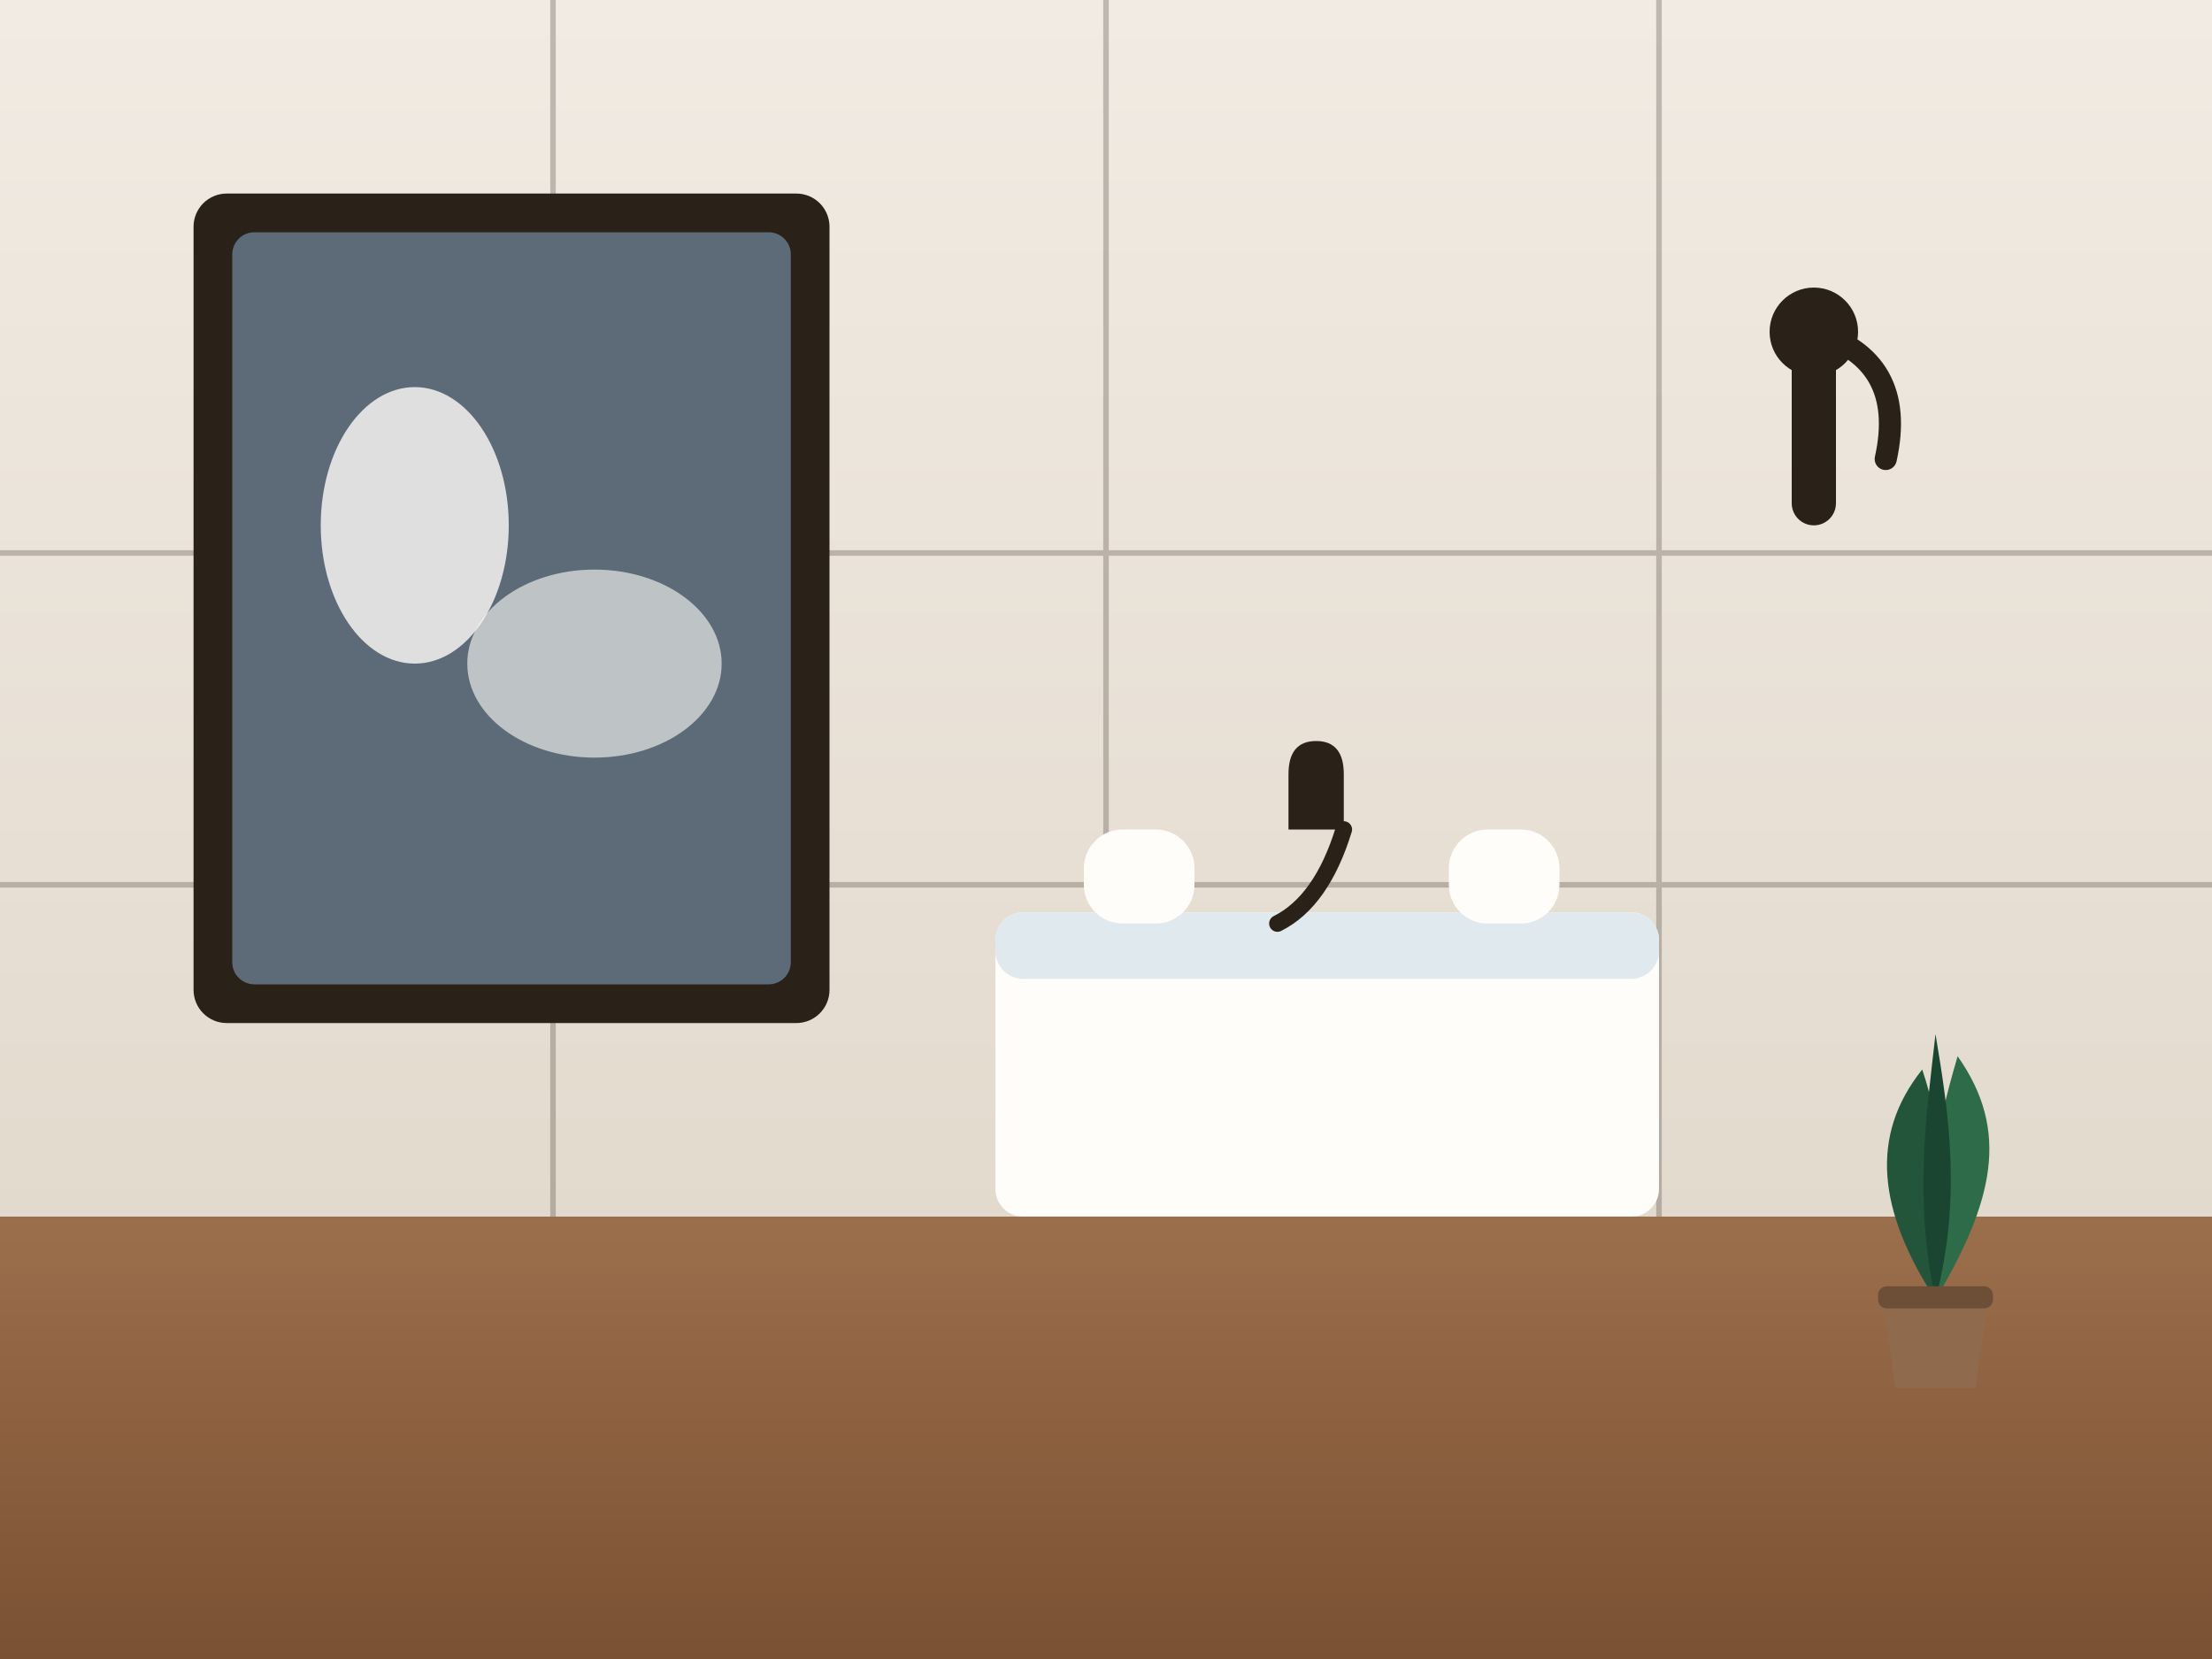
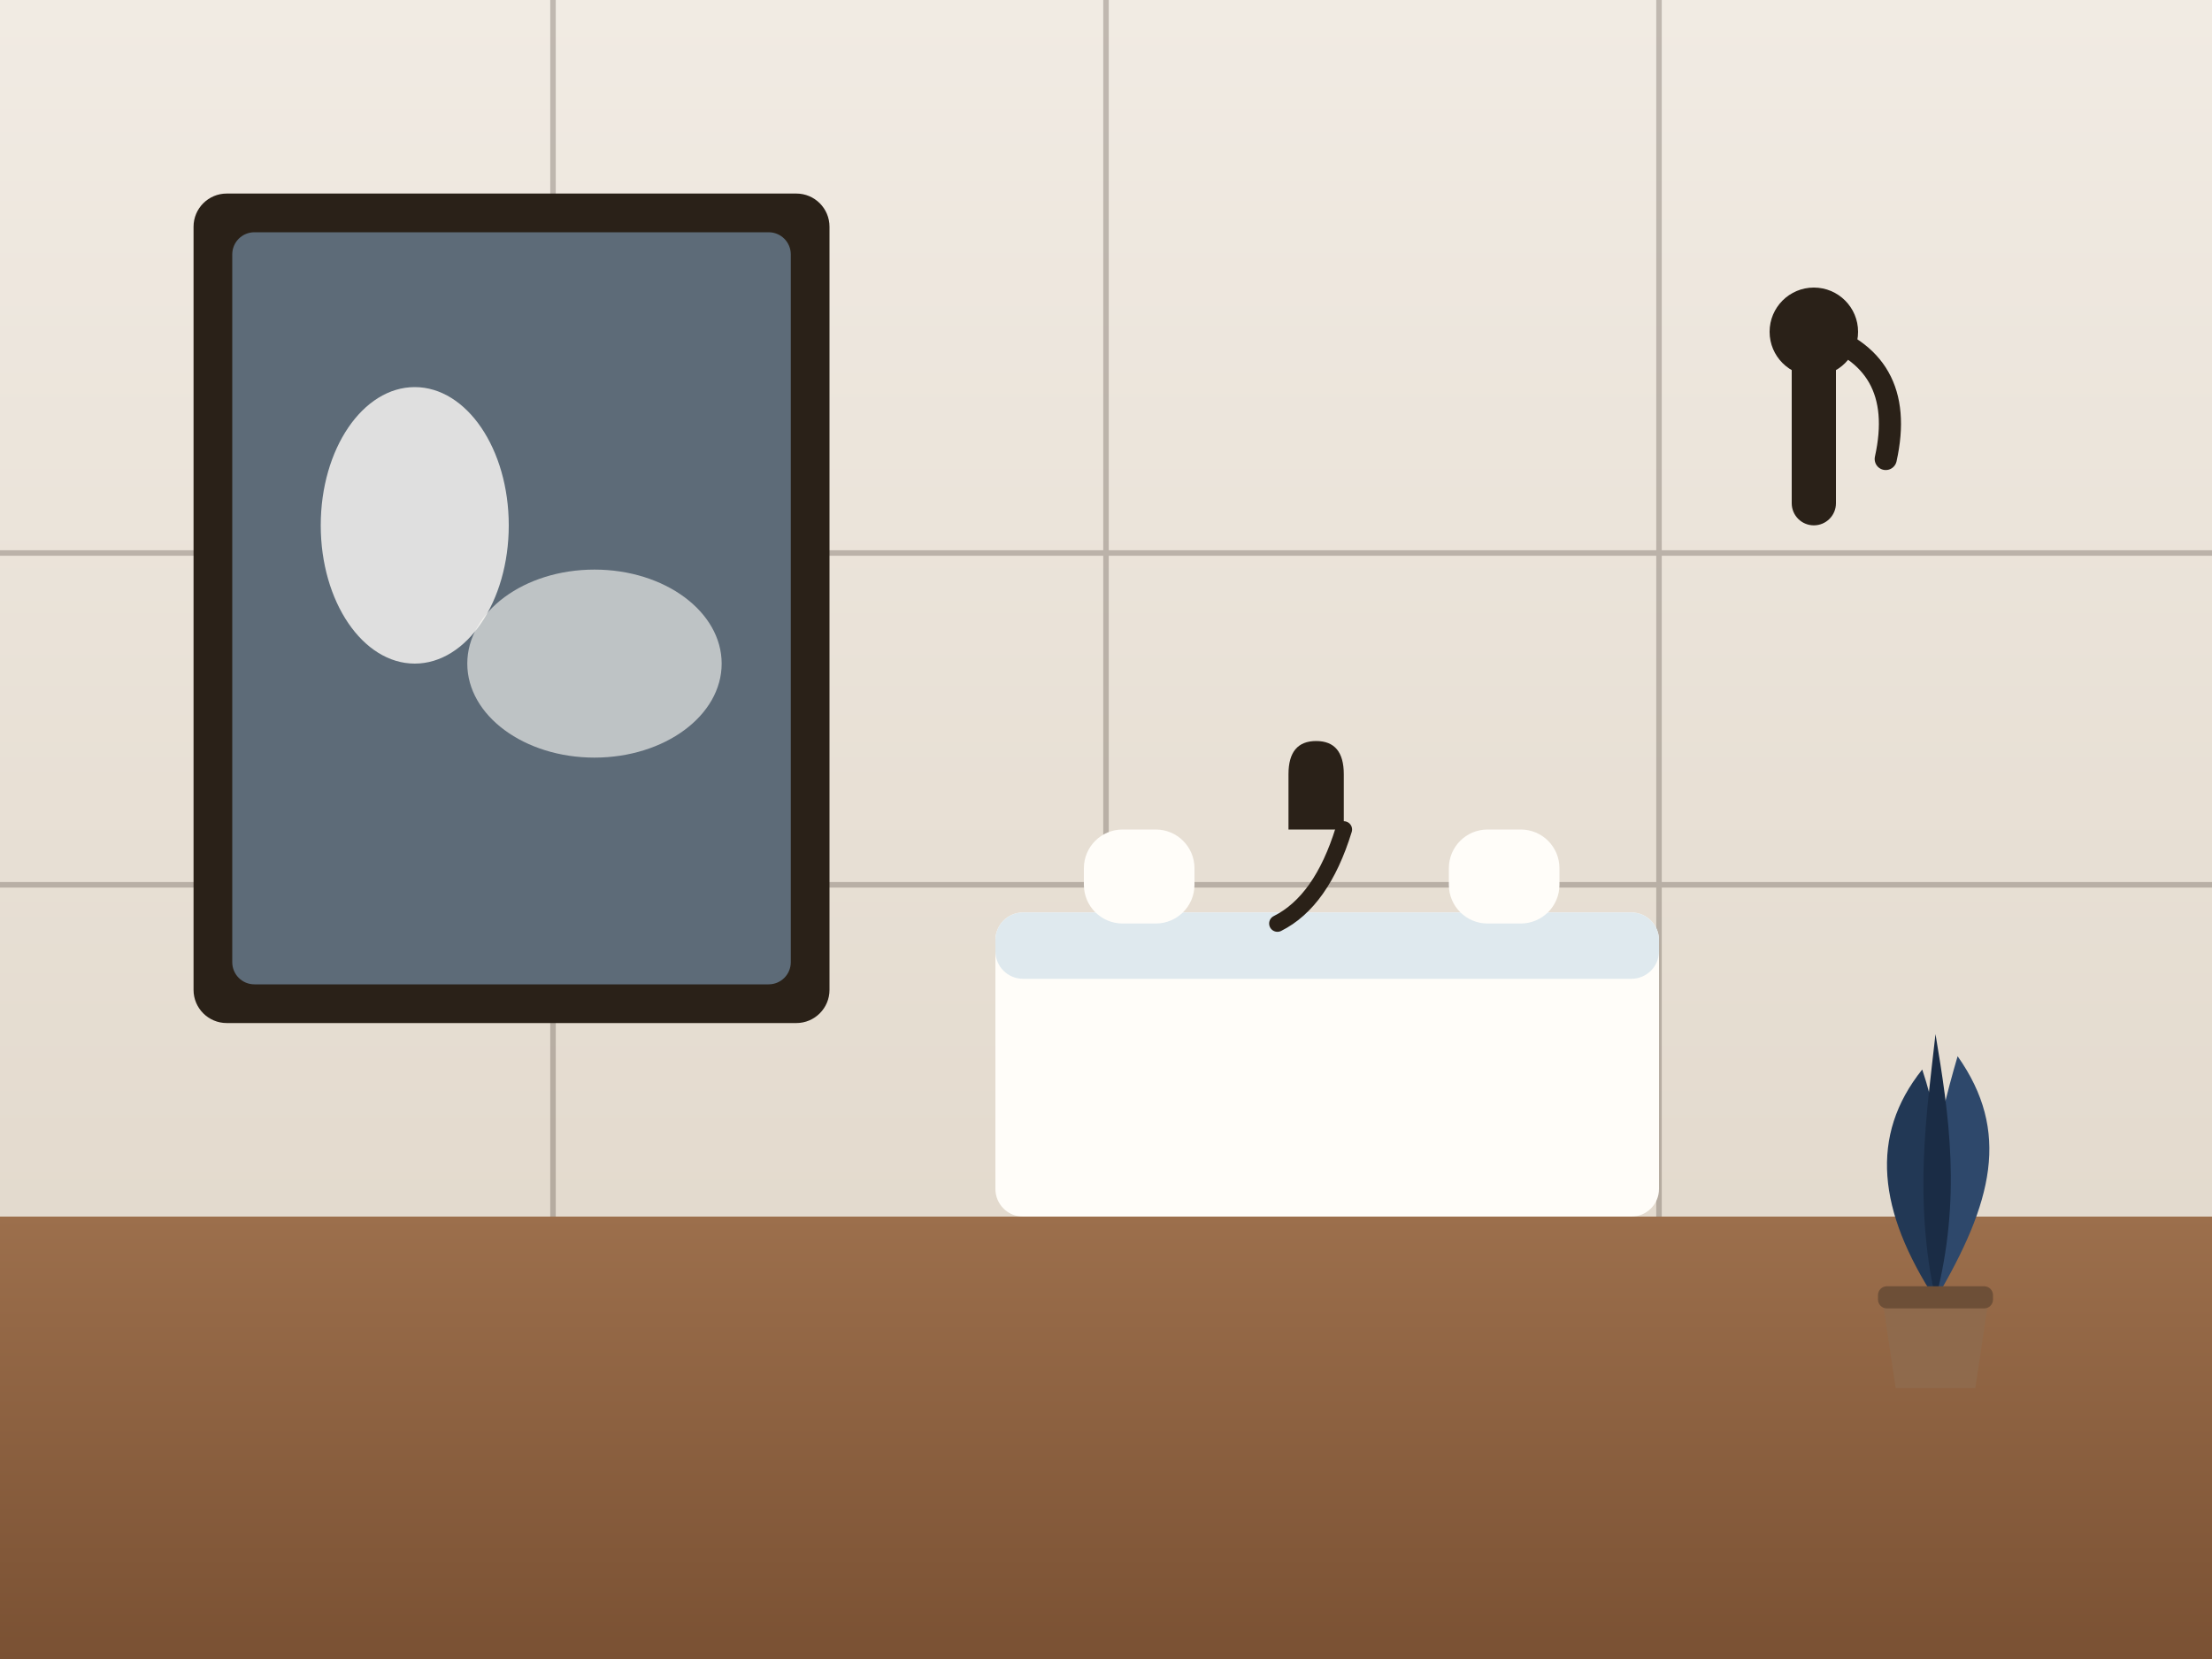
<svg xmlns="http://www.w3.org/2000/svg" viewBox="0 0 800 600" width="800" height="600" role="img">
  <defs>
    <linearGradient id="wall" x1="0" y1="0" x2="0" y2="1">
      <stop offset="0" stop-color="#f1ebe3" />
      <stop offset="1" stop-color="#ded4c6" />
    </linearGradient>
    <linearGradient id="floor" x1="0" y1="0" x2="0" y2="1">
      <stop offset="0" stop-color="#9c6f4c" />
      <stop offset="1" stop-color="#7a5133" />
    </linearGradient>
    <linearGradient id="sky" x1="0" y1="0" x2="0" y2="1">
      <stop offset="0" stop-color="#8fb6d8" />
      <stop offset="1" stop-color="#dbe9f4" />
    </linearGradient>
    <linearGradient id="glow" x1="0" y1="0" x2="0" y2="1">
      <stop offset="0" stop-color="#f6d79a" stop-opacity="0.5" />
      <stop offset="1" stop-color="#f6d79a" stop-opacity="0" />
    </linearGradient>
    <linearGradient id="glass" x1="0" y1="0" x2="1" y2="1">
      <stop offset="0" stop-color="#ffffff" stop-opacity="0.35" />
      <stop offset="1" stop-color="#ffffff" stop-opacity="0.05" />
    </linearGradient>
  </defs>
  <rect width="800" height="600" fill="url(#wall)" />
  <rect y="440" width="800" height="160" fill="url(#floor)" />
  <g opacity="0.25" stroke="#2a2118" stroke-width="2">
    <path d="M0 200 H800 M0 320 H800 M200 0 V440 M400 0 V440 M600 0 V440" />
  </g>
  <rect x="70" y="70" width="230" height="300" rx="12" fill="#2a2118" />
  <rect x="84" y="84" width="202" height="272" rx="8" fill="#8fb6d8" opacity="0.5" />
  <ellipse cx="150" cy="190" rx="34" ry="50" fill="#fffdf9" opacity="0.8" />
  <ellipse cx="215" cy="240" rx="46" ry="34" fill="#fffdf9" opacity="0.6" />
  <g>
    <rect x="360" y="330" width="240" height="110" rx="10" fill="#fffdf9" />
    <rect x="360" y="330" width="240" height="24" rx="10" fill="#dfe9ee" />
    <rect x="392" y="300" width="40" height="34" rx="14" fill="#fffdf9" />
    <rect x="524" y="300" width="40" height="34" rx="14" fill="#fffdf9" />
    <path d="M476 268 q10 0 10 12 v20 h-20 v-20 q0 -12 10 -12 Z" fill="#2a2118" />
    <path d="M486 300 q-8 26 -24 34" stroke="#2a2118" stroke-width="6" fill="none" stroke-linecap="round" />
  </g>
  <g>
    <rect x="648" y="120" width="16" height="70" rx="8" fill="#2a2118" />
    <path d="M656 120 q34 10 26 46" stroke="#2a2118" stroke-width="8" fill="none" stroke-linecap="round" />
    <circle cx="656" cy="120" r="16" fill="#2a2118" />
  </g>
  <g transform="translate(700 470) scale(0.8)">
-     <path d="M0 0 C -26 -40 -30 -74 -6 -104 C 4 -74 8 -36 0 0 Z" fill="#22553a" />
-     <path d="M0 0 C 26 -44 34 -76 10 -110 C 0 -76 -8 -38 0 0 Z" fill="#2e6b48" />
-     <path d="M0 0 C -10 -46 -4 -84 0 -120 C 6 -84 12 -46 0 0 Z" fill="#1a4530" />
+     <path d="M0 0 C -26 -40 -30 -74 -6 -104 C 4 -74 8 -36 0 0 Z" fill="#223855" />
+     <path d="M0 0 C 26 -44 34 -76 10 -110 C 0 -76 -8 -38 0 0 Z" fill="#2e486b" />
+     <path d="M0 0 C -10 -46 -4 -84 0 -120 C 6 -84 12 -46 0 0 Z" fill="#1a2c45" />
    <path d="M-24 0 h48 l-6 40 h-36 Z" fill="#8f6a4c" />
    <rect x="-26" y="-6" width="52" height="10" rx="4" fill="#6d4f37" />
  </g>
  <rect x="0" y="0" width="800" height="600" fill="none" />
</svg>
